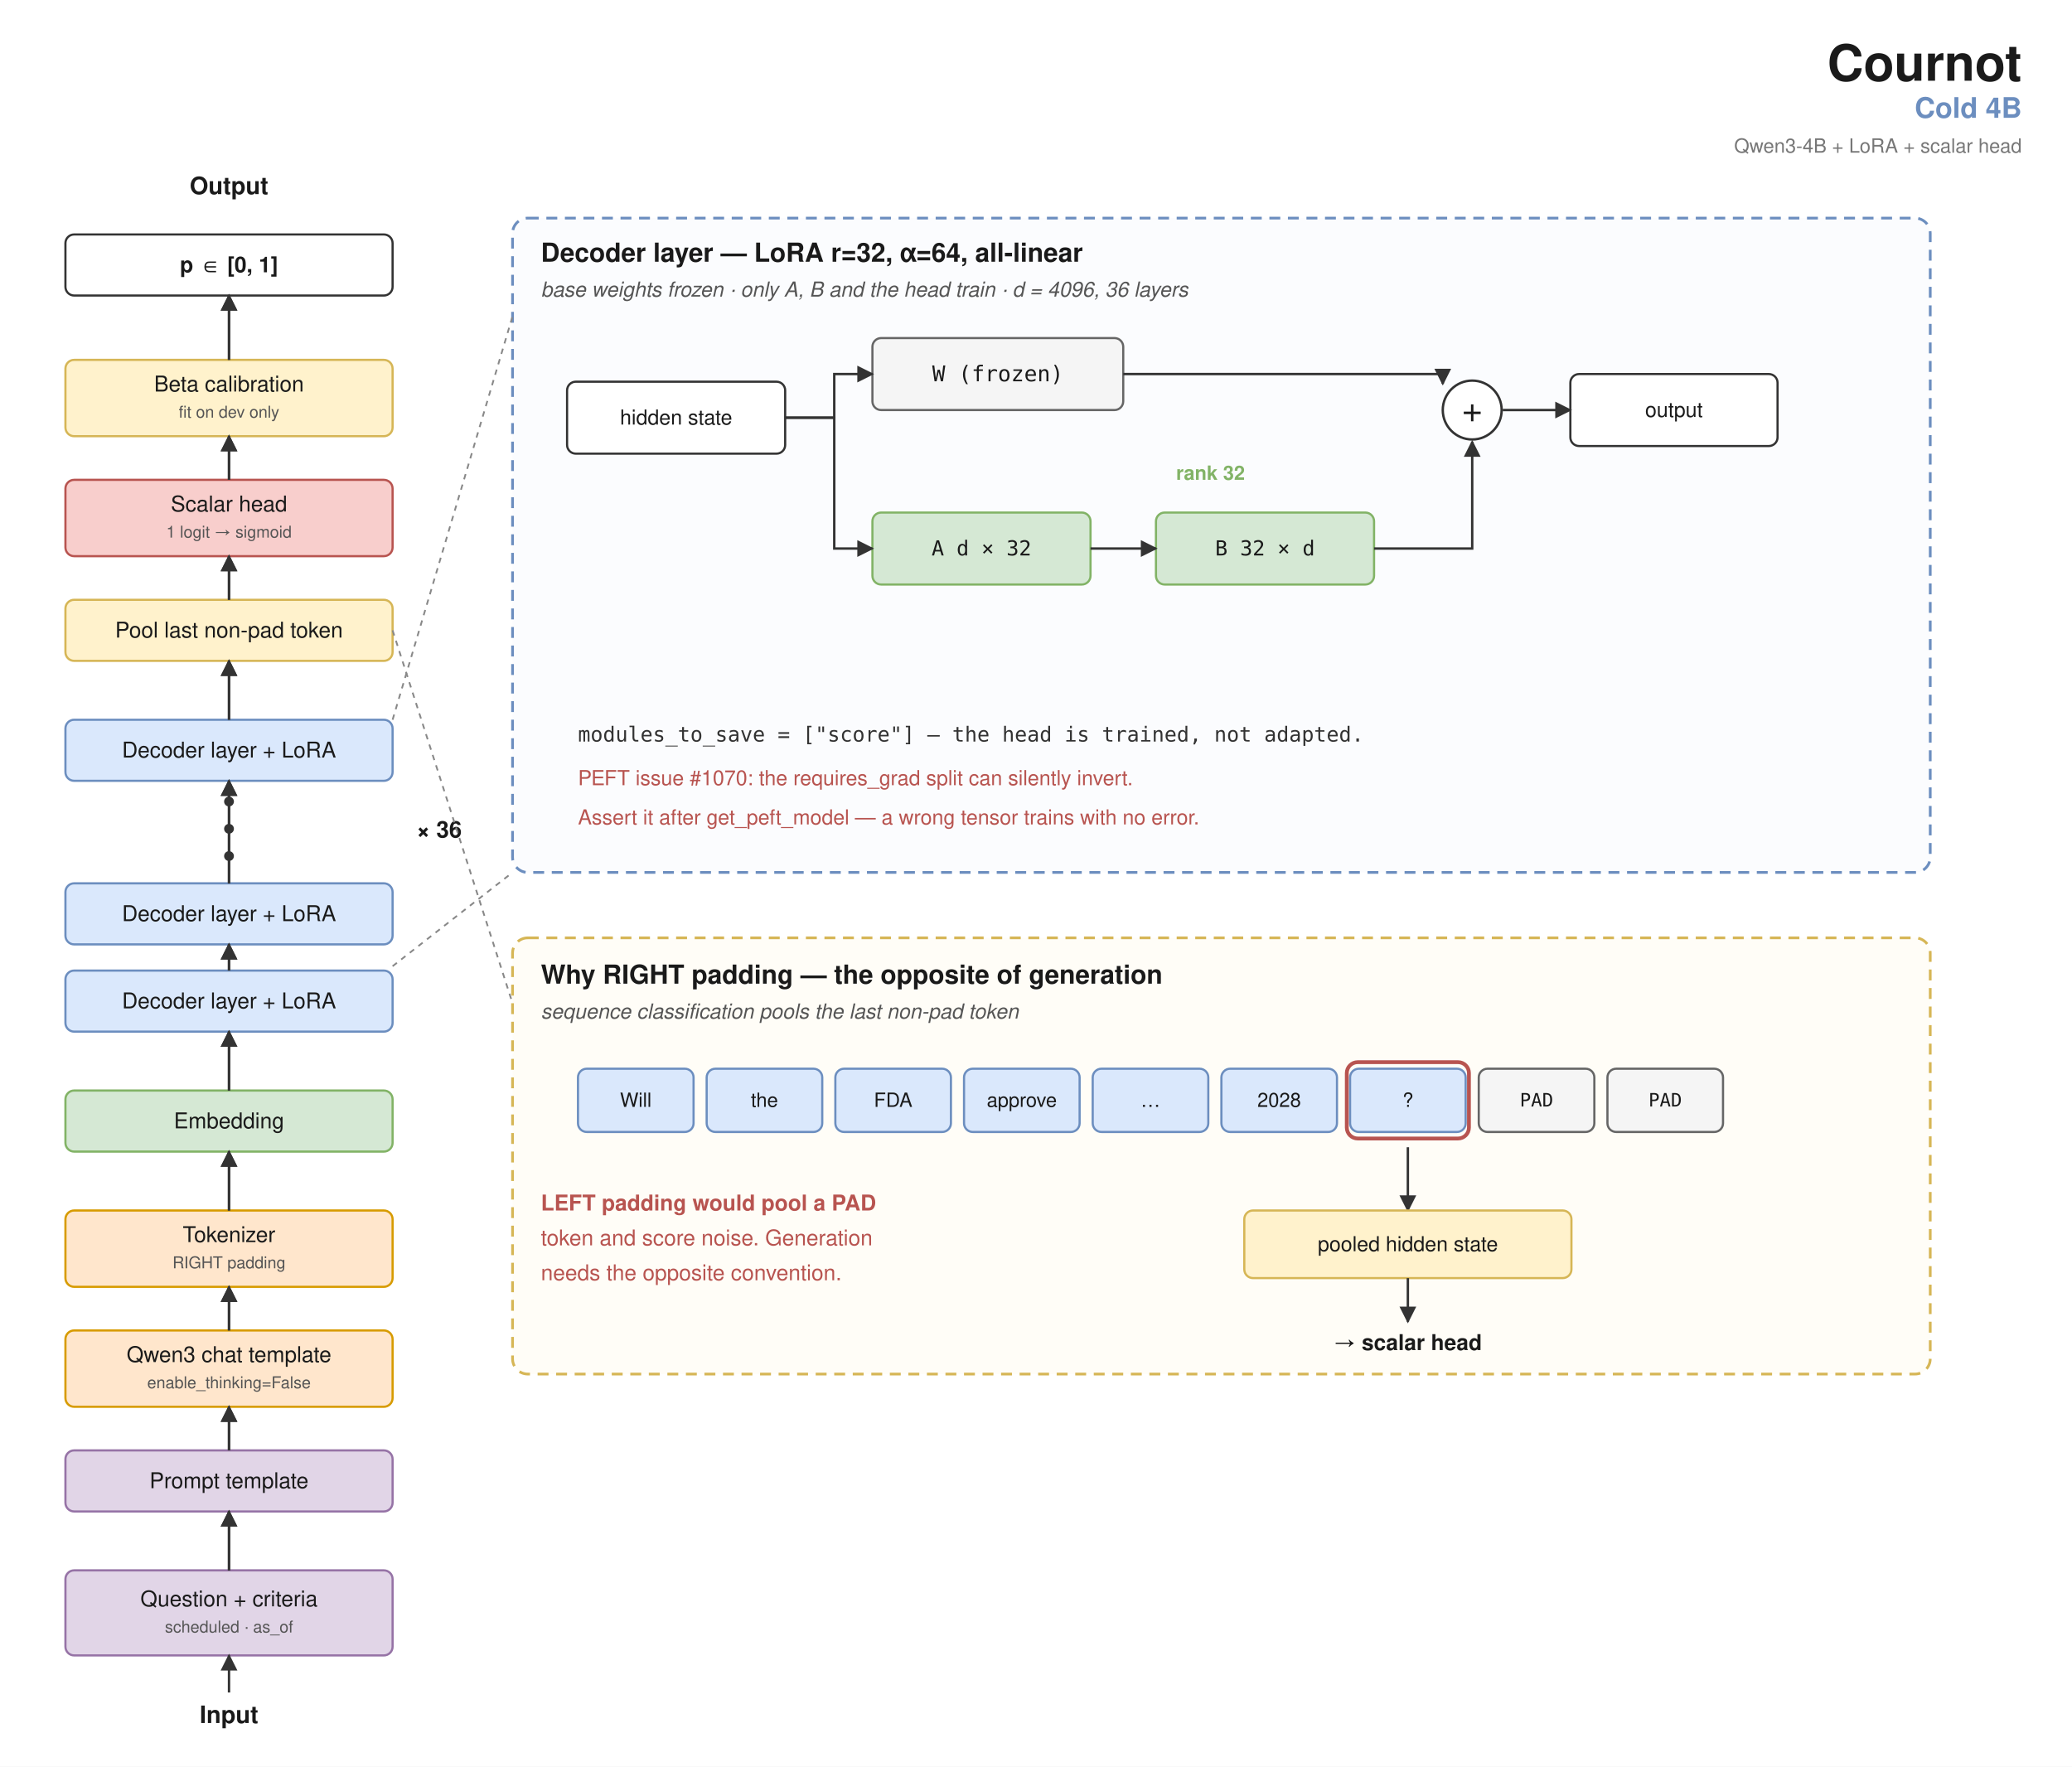
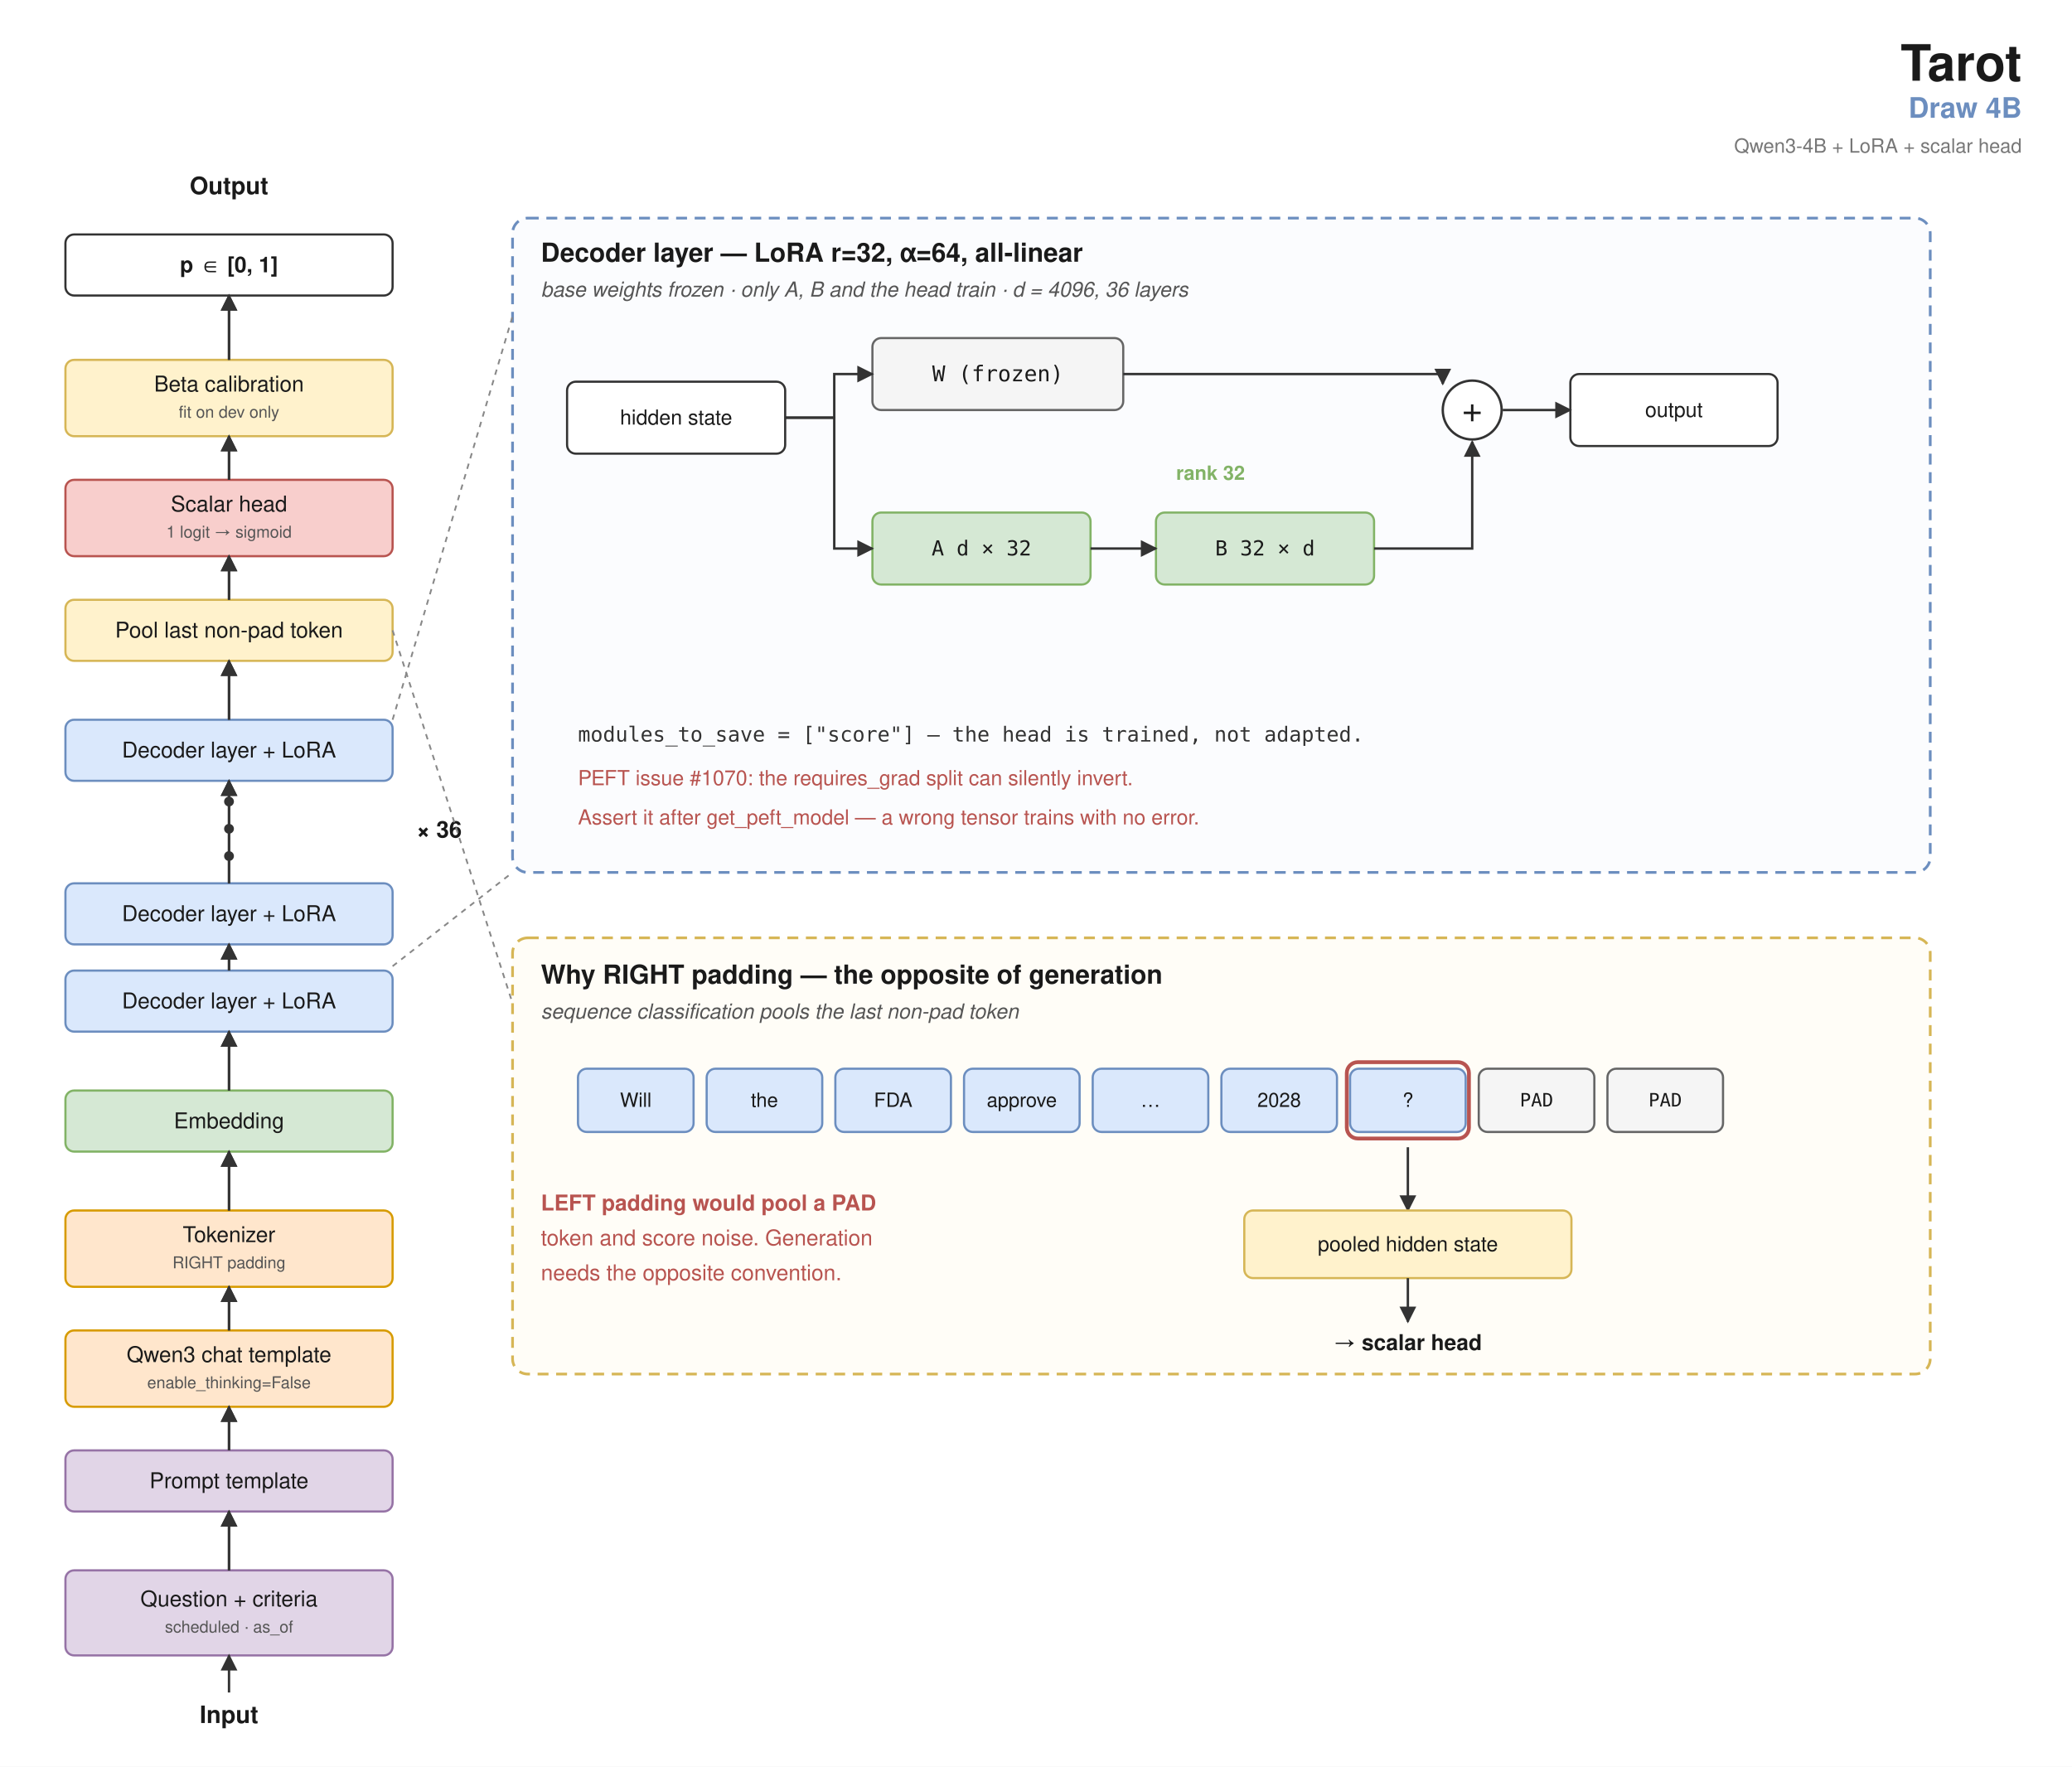
<svg xmlns="http://www.w3.org/2000/svg" width="1900" height="1620" viewBox="0 0 1900 1620">
  <defs>
    <marker id="a" viewBox="0 0 10 10" refX="9" refY="5" markerWidth="7" markerHeight="7" orient="auto-start-reverse">
      <path d="M 0 0 L 10 5 L 0 10 z" fill="#333" />
    </marker>
  </defs>
  <rect width="1900" height="1620" fill="#FFFFFF" />
  <rect x="60.0" y="1440" width="300" height="78" rx="8" fill="#E1D5E7" stroke="#9673A6" stroke-width="2" />
  <text x="210.0" y="1473.0" font-family="Helvetica,Arial,sans-serif" font-size="20" font-weight="400" fill="#1a1a1a" text-anchor="middle">Question + criteria</text>
  <text x="210.0" y="1497.0" font-family="Helvetica,Arial,sans-serif" font-size="15" fill="#555" text-anchor="middle">scheduled · as_of</text>
  <rect x="60.0" y="1330" width="300" height="56" rx="8" fill="#E1D5E7" stroke="#9673A6" stroke-width="2" />
  <text x="210.0" y="1364.667" font-family="Helvetica,Arial,sans-serif" font-size="20" font-weight="400" fill="#1a1a1a" text-anchor="middle">Prompt template</text>
  <line x1="210" y1="1440" x2="210" y2="1386" stroke="#333" stroke-width="2.2" marker-end="url(#a)" />
  <rect x="60.0" y="1220" width="300" height="70" rx="8" fill="#FFE6CC" stroke="#D79B00" stroke-width="2" />
  <text x="210.0" y="1249.0" font-family="Helvetica,Arial,sans-serif" font-size="20" font-weight="400" fill="#1a1a1a" text-anchor="middle">Qwen3 chat template</text>
  <text x="210.0" y="1273.0" font-family="Helvetica,Arial,sans-serif" font-size="15" fill="#555" text-anchor="middle">enable_thinking=False</text>
  <line x1="210" y1="1330" x2="210" y2="1290" stroke="#333" stroke-width="2.2" marker-end="url(#a)" />
  <rect x="60.0" y="1110" width="300" height="70" rx="8" fill="#FFE6CC" stroke="#D79B00" stroke-width="2" />
  <text x="210.0" y="1139.0" font-family="Helvetica,Arial,sans-serif" font-size="20" font-weight="400" fill="#1a1a1a" text-anchor="middle">Tokenizer</text>
  <text x="210.0" y="1163.0" font-family="Helvetica,Arial,sans-serif" font-size="15" fill="#555" text-anchor="middle">RIGHT padding</text>
  <line x1="210" y1="1220" x2="210" y2="1180" stroke="#333" stroke-width="2.2" marker-end="url(#a)" />
  <rect x="60.0" y="1000" width="300" height="56" rx="8" fill="#D5E8D4" stroke="#82B366" stroke-width="2" />
  <text x="210.0" y="1034.667" font-family="Helvetica,Arial,sans-serif" font-size="20" font-weight="400" fill="#1a1a1a" text-anchor="middle">Embedding</text>
  <line x1="210" y1="1110" x2="210" y2="1056" stroke="#333" stroke-width="2.2" marker-end="url(#a)" />
  <rect x="60.0" y="890" width="300" height="56" rx="8" fill="#DAE8FC" stroke="#6C8EBF" stroke-width="2" />
  <text x="210.0" y="924.667" font-family="Helvetica,Arial,sans-serif" font-size="20" font-weight="400" fill="#1a1a1a" text-anchor="middle">Decoder layer + LoRA</text>
  <line x1="210" y1="1000" x2="210" y2="946" stroke="#333" stroke-width="2.2" marker-end="url(#a)" />
  <rect x="60.0" y="810" width="300" height="56" rx="8" fill="#DAE8FC" stroke="#6C8EBF" stroke-width="2" />
  <text x="210.0" y="844.667" font-family="Helvetica,Arial,sans-serif" font-size="20" font-weight="400" fill="#1a1a1a" text-anchor="middle">Decoder layer + LoRA</text>
  <line x1="210" y1="890" x2="210" y2="866" stroke="#333" stroke-width="2.2" marker-end="url(#a)" />
  <rect x="60.0" y="660" width="300" height="56" rx="8" fill="#DAE8FC" stroke="#6C8EBF" stroke-width="2" />
  <text x="210.0" y="694.667" font-family="Helvetica,Arial,sans-serif" font-size="20" font-weight="400" fill="#1a1a1a" text-anchor="middle">Decoder layer + LoRA</text>
  <line x1="210" y1="810" x2="210" y2="716" stroke="#333" stroke-width="2.2" marker-end="url(#a)" />
  <rect x="60.0" y="550" width="300" height="56" rx="8" fill="#FFF2CC" stroke="#D6B656" stroke-width="2" />
  <text x="210.0" y="584.667" font-family="Helvetica,Arial,sans-serif" font-size="20" font-weight="400" fill="#1a1a1a" text-anchor="middle">Pool last non-pad token</text>
  <line x1="210" y1="660" x2="210" y2="606" stroke="#333" stroke-width="2.2" marker-end="url(#a)" />
  <rect x="60.0" y="440" width="300" height="70" rx="8" fill="#F8CECC" stroke="#B85450" stroke-width="2" />
  <text x="210.0" y="469.0" font-family="Helvetica,Arial,sans-serif" font-size="20" font-weight="400" fill="#1a1a1a" text-anchor="middle">Scalar head</text>
  <text x="210.0" y="493.0" font-family="Helvetica,Arial,sans-serif" font-size="15" fill="#555" text-anchor="middle">1 logit → sigmoid</text>
  <line x1="210" y1="550" x2="210" y2="510" stroke="#333" stroke-width="2.2" marker-end="url(#a)" />
  <rect x="60.0" y="330" width="300" height="70" rx="8" fill="#FFF2CC" stroke="#D6B656" stroke-width="2" />
  <text x="210.0" y="359.0" font-family="Helvetica,Arial,sans-serif" font-size="20" font-weight="400" fill="#1a1a1a" text-anchor="middle">Beta calibration</text>
  <text x="210.0" y="383.0" font-family="Helvetica,Arial,sans-serif" font-size="15" fill="#555" text-anchor="middle">fit on dev only</text>
  <line x1="210" y1="440" x2="210" y2="400" stroke="#333" stroke-width="2.2" marker-end="url(#a)" />
  <rect x="60.0" y="215" width="300" height="56" rx="8" fill="#FFFFFF" stroke="#333333" stroke-width="2" />
  <text x="210.0" y="249.667" font-family="Helvetica,Arial,sans-serif" font-size="20" font-weight="600" fill="#1a1a1a" text-anchor="middle">p ∈ [0, 1]</text>
  <line x1="210" y1="330" x2="210" y2="271" stroke="#333" stroke-width="2.2" marker-end="url(#a)" />
  <line x1="210" y1="1440" x2="210" y2="1386" stroke="#333" stroke-width="2.2" marker-end="url(#a)" />
  <line x1="210" y1="1330" x2="210" y2="1290" stroke="#333" stroke-width="2.2" marker-end="url(#a)" />
  <line x1="210" y1="1220" x2="210" y2="1180" stroke="#333" stroke-width="2.2" marker-end="url(#a)" />
  <line x1="210" y1="1110" x2="210" y2="1056" stroke="#333" stroke-width="2.2" marker-end="url(#a)" />
  <line x1="210" y1="1000" x2="210" y2="946" stroke="#333" stroke-width="2.2" marker-end="url(#a)" />
  <line x1="210" y1="890" x2="210" y2="866" stroke="#333" stroke-width="2.2" marker-end="url(#a)" />
  <line x1="210" y1="810" x2="210" y2="716" stroke="#333" stroke-width="2.2" marker-end="url(#a)" />
  <line x1="210" y1="660" x2="210" y2="606" stroke="#333" stroke-width="2.2" marker-end="url(#a)" />
  <line x1="210" y1="550" x2="210" y2="510" stroke="#333" stroke-width="2.2" marker-end="url(#a)" />
  <line x1="210" y1="440" x2="210" y2="400" stroke="#333" stroke-width="2.2" marker-end="url(#a)" />
  <line x1="210" y1="330" x2="210" y2="271" stroke="#333" stroke-width="2.2" marker-end="url(#a)" />
  <circle cx="210" cy="735" r="4.5" fill="#333" />
  <circle cx="210" cy="760" r="4.5" fill="#333" />
  <circle cx="210" cy="785" r="4.5" fill="#333" />
  <text x="382.0" y="768" font-family="Helvetica,Arial,sans-serif" font-size="21" font-weight="600" fill="#1a1a1a" text-anchor="start">× 36</text>
  <text x="210" y="1580" font-family="Helvetica,Arial,sans-serif" font-size="22" font-weight="600" fill="#1a1a1a" text-anchor="middle">Input</text>
  <line x1="210" y1="1552" x2="210" y2="1518" stroke="#333" stroke-width="2.2" marker-end="url(#a)" />
  <text x="210" y="178" font-family="Helvetica,Arial,sans-serif" font-size="22" font-weight="600" fill="#1a1a1a" text-anchor="middle">Output</text>
  <rect x="470" y="200" width="1300" height="600" rx="14" fill="#FBFCFE" stroke="#6C8EBF" stroke-width="2.5" stroke-dasharray="10,7" />
  <text x="496" y="240" font-family="Helvetica,Arial,sans-serif" font-size="24" font-weight="600" fill="#1a1a1a" text-anchor="start">Decoder layer — LoRA r=32, α=64, all-linear</text>
  <text x="496" y="272" font-family="Helvetica,Arial,sans-serif" font-size="19" font-weight="400" fill="#555" text-anchor="start" font-style="italic">base weights frozen · only A, B and the head train · d = 4096, 36 layers</text>
  <rect x="520" y="350" width="200" height="66" rx="8" fill="#FFFFFF" stroke="#333333" stroke-width="2" />
  <text x="620.0" y="389.333" font-family="Helvetica,Arial,sans-serif" font-size="19" font-weight="400" fill="#1a1a1a" text-anchor="middle">hidden state</text>
  <rect x="800" y="310" width="230" height="66" rx="8" fill="#F5F5F5" stroke="#666666" stroke-width="2" />
  <text x="915.0" y="349.667" font-family="ui-monospace,SFMono-Regular,Menlo,monospace" font-size="20" font-weight="400" fill="#1a1a1a" text-anchor="middle">W  (frozen)</text>
  <rect x="800" y="470" width="200" height="66" rx="8" fill="#D5E8D4" stroke="#82B366" stroke-width="2" />
  <text x="900.0" y="509.333" font-family="ui-monospace,SFMono-Regular,Menlo,monospace" font-size="19" font-weight="400" fill="#1a1a1a" text-anchor="middle">A  d × 32</text>
  <rect x="1060" y="470" width="200" height="66" rx="8" fill="#D5E8D4" stroke="#82B366" stroke-width="2" />
  <text x="1160.0" y="509.333" font-family="ui-monospace,SFMono-Regular,Menlo,monospace" font-size="19" font-weight="400" fill="#1a1a1a" text-anchor="middle">B  32 × d</text>
  <circle cx="1350" cy="376" r="27" fill="#FFF" stroke="#333" stroke-width="2.2" />
  <text x="1350" y="386" font-family="Helvetica,Arial,sans-serif" font-size="32" font-weight="400" fill="#1a1a1a" text-anchor="middle">+</text>
  <rect x="1440" y="343" width="190" height="66" rx="8" fill="#FFFFFF" stroke="#333333" stroke-width="2" />
  <text x="1535.0" y="382.333" font-family="Helvetica,Arial,sans-serif" font-size="19" font-weight="400" fill="#1a1a1a" text-anchor="middle">output</text>
  <polyline points="720,383 765,383 765,343 800,343" fill="none" stroke="#333" stroke-width="2.2" marker-end="url(#a)" />
  <polyline points="720,383 765,383 765,503 800,503" fill="none" stroke="#333" stroke-width="2.2" marker-end="url(#a)" />
  <line x1="1000" y1="503" x2="1060" y2="503" stroke="#333" stroke-width="2.2" marker-end="url(#a)" />
  <polyline points="1260,503 1350,503 1350,405" fill="none" stroke="#333" stroke-width="2.2" marker-end="url(#a)" />
  <polyline points="1030,343 1323,343 1323,352" fill="none" stroke="#333" stroke-width="2.2" marker-end="url(#a)" />
  <line x1="1378" y1="376" x2="1440" y2="376" stroke="#333" stroke-width="2.2" marker-end="url(#a)" />
  <text x="1110" y="440" font-family="Helvetica,Arial,sans-serif" font-size="18" font-weight="600" fill="#82B366" text-anchor="middle">rank 32</text>
  <text x="530" y="680" font-family="ui-monospace,SFMono-Regular,Menlo,monospace" font-size="19" font-weight="400" fill="#333" text-anchor="start">modules_to_save = ["score"] — the head is trained, not adapted.</text>
  <text x="530" y="720" font-family="Helvetica,Arial,sans-serif" font-size="19" font-weight="400" fill="#B85450" text-anchor="start">PEFT issue #1070: the requires_grad split can silently invert.</text>
  <text x="530" y="756" font-family="Helvetica,Arial,sans-serif" font-size="19" font-weight="400" fill="#B85450" text-anchor="start">Assert it after get_peft_model — a wrong tensor trains with no error.</text>
  <line x1="360.0" y1="886" x2="470" y2="800" stroke="#888" stroke-width="1.6" stroke-dasharray="5,5" />
  <line x1="360.0" y1="660" x2="470" y2="290" stroke="#888" stroke-width="1.6" stroke-dasharray="5,5" />
  <rect x="470" y="860" width="1300" height="400" rx="14" fill="#FFFDF7" stroke="#D6B656" stroke-width="2.5" stroke-dasharray="10,7" />
  <text x="496" y="902" font-family="Helvetica,Arial,sans-serif" font-size="24" font-weight="600" fill="#1a1a1a" text-anchor="start">Why RIGHT padding — the opposite of generation</text>
  <text x="496" y="934" font-family="Helvetica,Arial,sans-serif" font-size="19" font-weight="400" fill="#555" text-anchor="start" font-style="italic">sequence classification pools the last non-pad token</text>
  <rect x="530" y="980" width="106" height="58" rx="8" fill="#DAE8FC" stroke="#6C8EBF" stroke-width="2" />
  <text x="583.0" y="1015.0" font-family="Helvetica,Arial,sans-serif" font-size="18" font-weight="400" fill="#1a1a1a" text-anchor="middle">Will</text>
  <rect x="648" y="980" width="106" height="58" rx="8" fill="#DAE8FC" stroke="#6C8EBF" stroke-width="2" />
  <text x="701.0" y="1015.0" font-family="Helvetica,Arial,sans-serif" font-size="18" font-weight="400" fill="#1a1a1a" text-anchor="middle">the</text>
  <rect x="766" y="980" width="106" height="58" rx="8" fill="#DAE8FC" stroke="#6C8EBF" stroke-width="2" />
  <text x="819.0" y="1015.0" font-family="Helvetica,Arial,sans-serif" font-size="18" font-weight="400" fill="#1a1a1a" text-anchor="middle">FDA</text>
  <rect x="884" y="980" width="106" height="58" rx="8" fill="#DAE8FC" stroke="#6C8EBF" stroke-width="2" />
  <text x="937.0" y="1015.0" font-family="Helvetica,Arial,sans-serif" font-size="18" font-weight="400" fill="#1a1a1a" text-anchor="middle">approve</text>
  <rect x="1002" y="980" width="106" height="58" rx="8" fill="#DAE8FC" stroke="#6C8EBF" stroke-width="2" />
  <text x="1055.0" y="1015.0" font-family="Helvetica,Arial,sans-serif" font-size="18" font-weight="400" fill="#1a1a1a" text-anchor="middle">…</text>
  <rect x="1120" y="980" width="106" height="58" rx="8" fill="#DAE8FC" stroke="#6C8EBF" stroke-width="2" />
  <text x="1173.0" y="1015.0" font-family="Helvetica,Arial,sans-serif" font-size="18" font-weight="400" fill="#1a1a1a" text-anchor="middle">2028</text>
  <rect x="1238" y="980" width="106" height="58" rx="8" fill="#DAE8FC" stroke="#6C8EBF" stroke-width="2" />
  <text x="1291.0" y="1015.0" font-family="Helvetica,Arial,sans-serif" font-size="18" font-weight="400" fill="#1a1a1a" text-anchor="middle">?</text>
  <rect x="1356" y="980" width="106" height="58" rx="8" fill="#F5F5F5" stroke="#666666" stroke-width="2" />
  <text x="1409.0" y="1014.667" font-family="ui-monospace,SFMono-Regular,Menlo,monospace" font-size="17" font-weight="400" fill="#1a1a1a" text-anchor="middle">PAD</text>
  <rect x="1474" y="980" width="106" height="58" rx="8" fill="#F5F5F5" stroke="#666666" stroke-width="2" />
  <text x="1527.0" y="1014.667" font-family="ui-monospace,SFMono-Regular,Menlo,monospace" font-size="17" font-weight="400" fill="#1a1a1a" text-anchor="middle">PAD</text>
  <rect x="1235" y="974" width="112" height="70" rx="10" fill="none" stroke="#B85450" stroke-width="3.5" />
  <line x1="1291" y1="1052" x2="1291" y2="1110" stroke="#333" stroke-width="2.2" marker-end="url(#a)" />
  <rect x="1141" y="1110" width="300" height="62" rx="8" fill="#FFF2CC" stroke="#D6B656" stroke-width="2" />
  <text x="1291.0" y="1147.333" font-family="Helvetica,Arial,sans-serif" font-size="19" font-weight="400" fill="#1a1a1a" text-anchor="middle">pooled hidden state</text>
  <line x1="1291" y1="1172" x2="1291" y2="1212" stroke="#333" stroke-width="2.2" marker-end="url(#a)" />
  <text x="1291" y="1238" font-family="Helvetica,Arial,sans-serif" font-size="20" font-weight="600" fill="#1a1a1a" text-anchor="middle">→ scalar head</text>
  <text x="496" y="1110" font-family="Helvetica,Arial,sans-serif" font-size="20" font-weight="600" fill="#B85450" text-anchor="start">LEFT padding would pool a PAD</text>
  <text x="496" y="1142" font-family="Helvetica,Arial,sans-serif" font-size="20" font-weight="400" fill="#B85450" text-anchor="start">token and score noise. Generation</text>
  <text x="496" y="1174" font-family="Helvetica,Arial,sans-serif" font-size="20" font-weight="400" fill="#B85450" text-anchor="start">needs the opposite convention.</text>
  <line x1="360.0" y1="578" x2="470" y2="920" stroke="#888" stroke-width="1.6" stroke-dasharray="5,5" />
-   <text x="1854" y="74" font-family="Helvetica,Arial,sans-serif" font-size="46" font-weight="600" fill="#1a1a1a" text-anchor="end">Cournot</text>
-   <text x="1854" y="108" font-family="Helvetica,Arial,sans-serif" font-size="26" font-weight="600" fill="#6C8EBF" text-anchor="end">Cold 4B</text>
+   <text x="1854" y="74" font-family="Helvetica,Arial,sans-serif" font-size="46" font-weight="600" fill="#1a1a1a" text-anchor="end">Tarot</text>
+   <text x="1854" y="108" font-family="Helvetica,Arial,sans-serif" font-size="26" font-weight="600" fill="#6C8EBF" text-anchor="end">Draw 4B</text>
  <text x="1854" y="140" font-family="Helvetica,Arial,sans-serif" font-size="18" font-weight="400" fill="#777" text-anchor="end">Qwen3-4B + LoRA + scalar head</text>
</svg>
